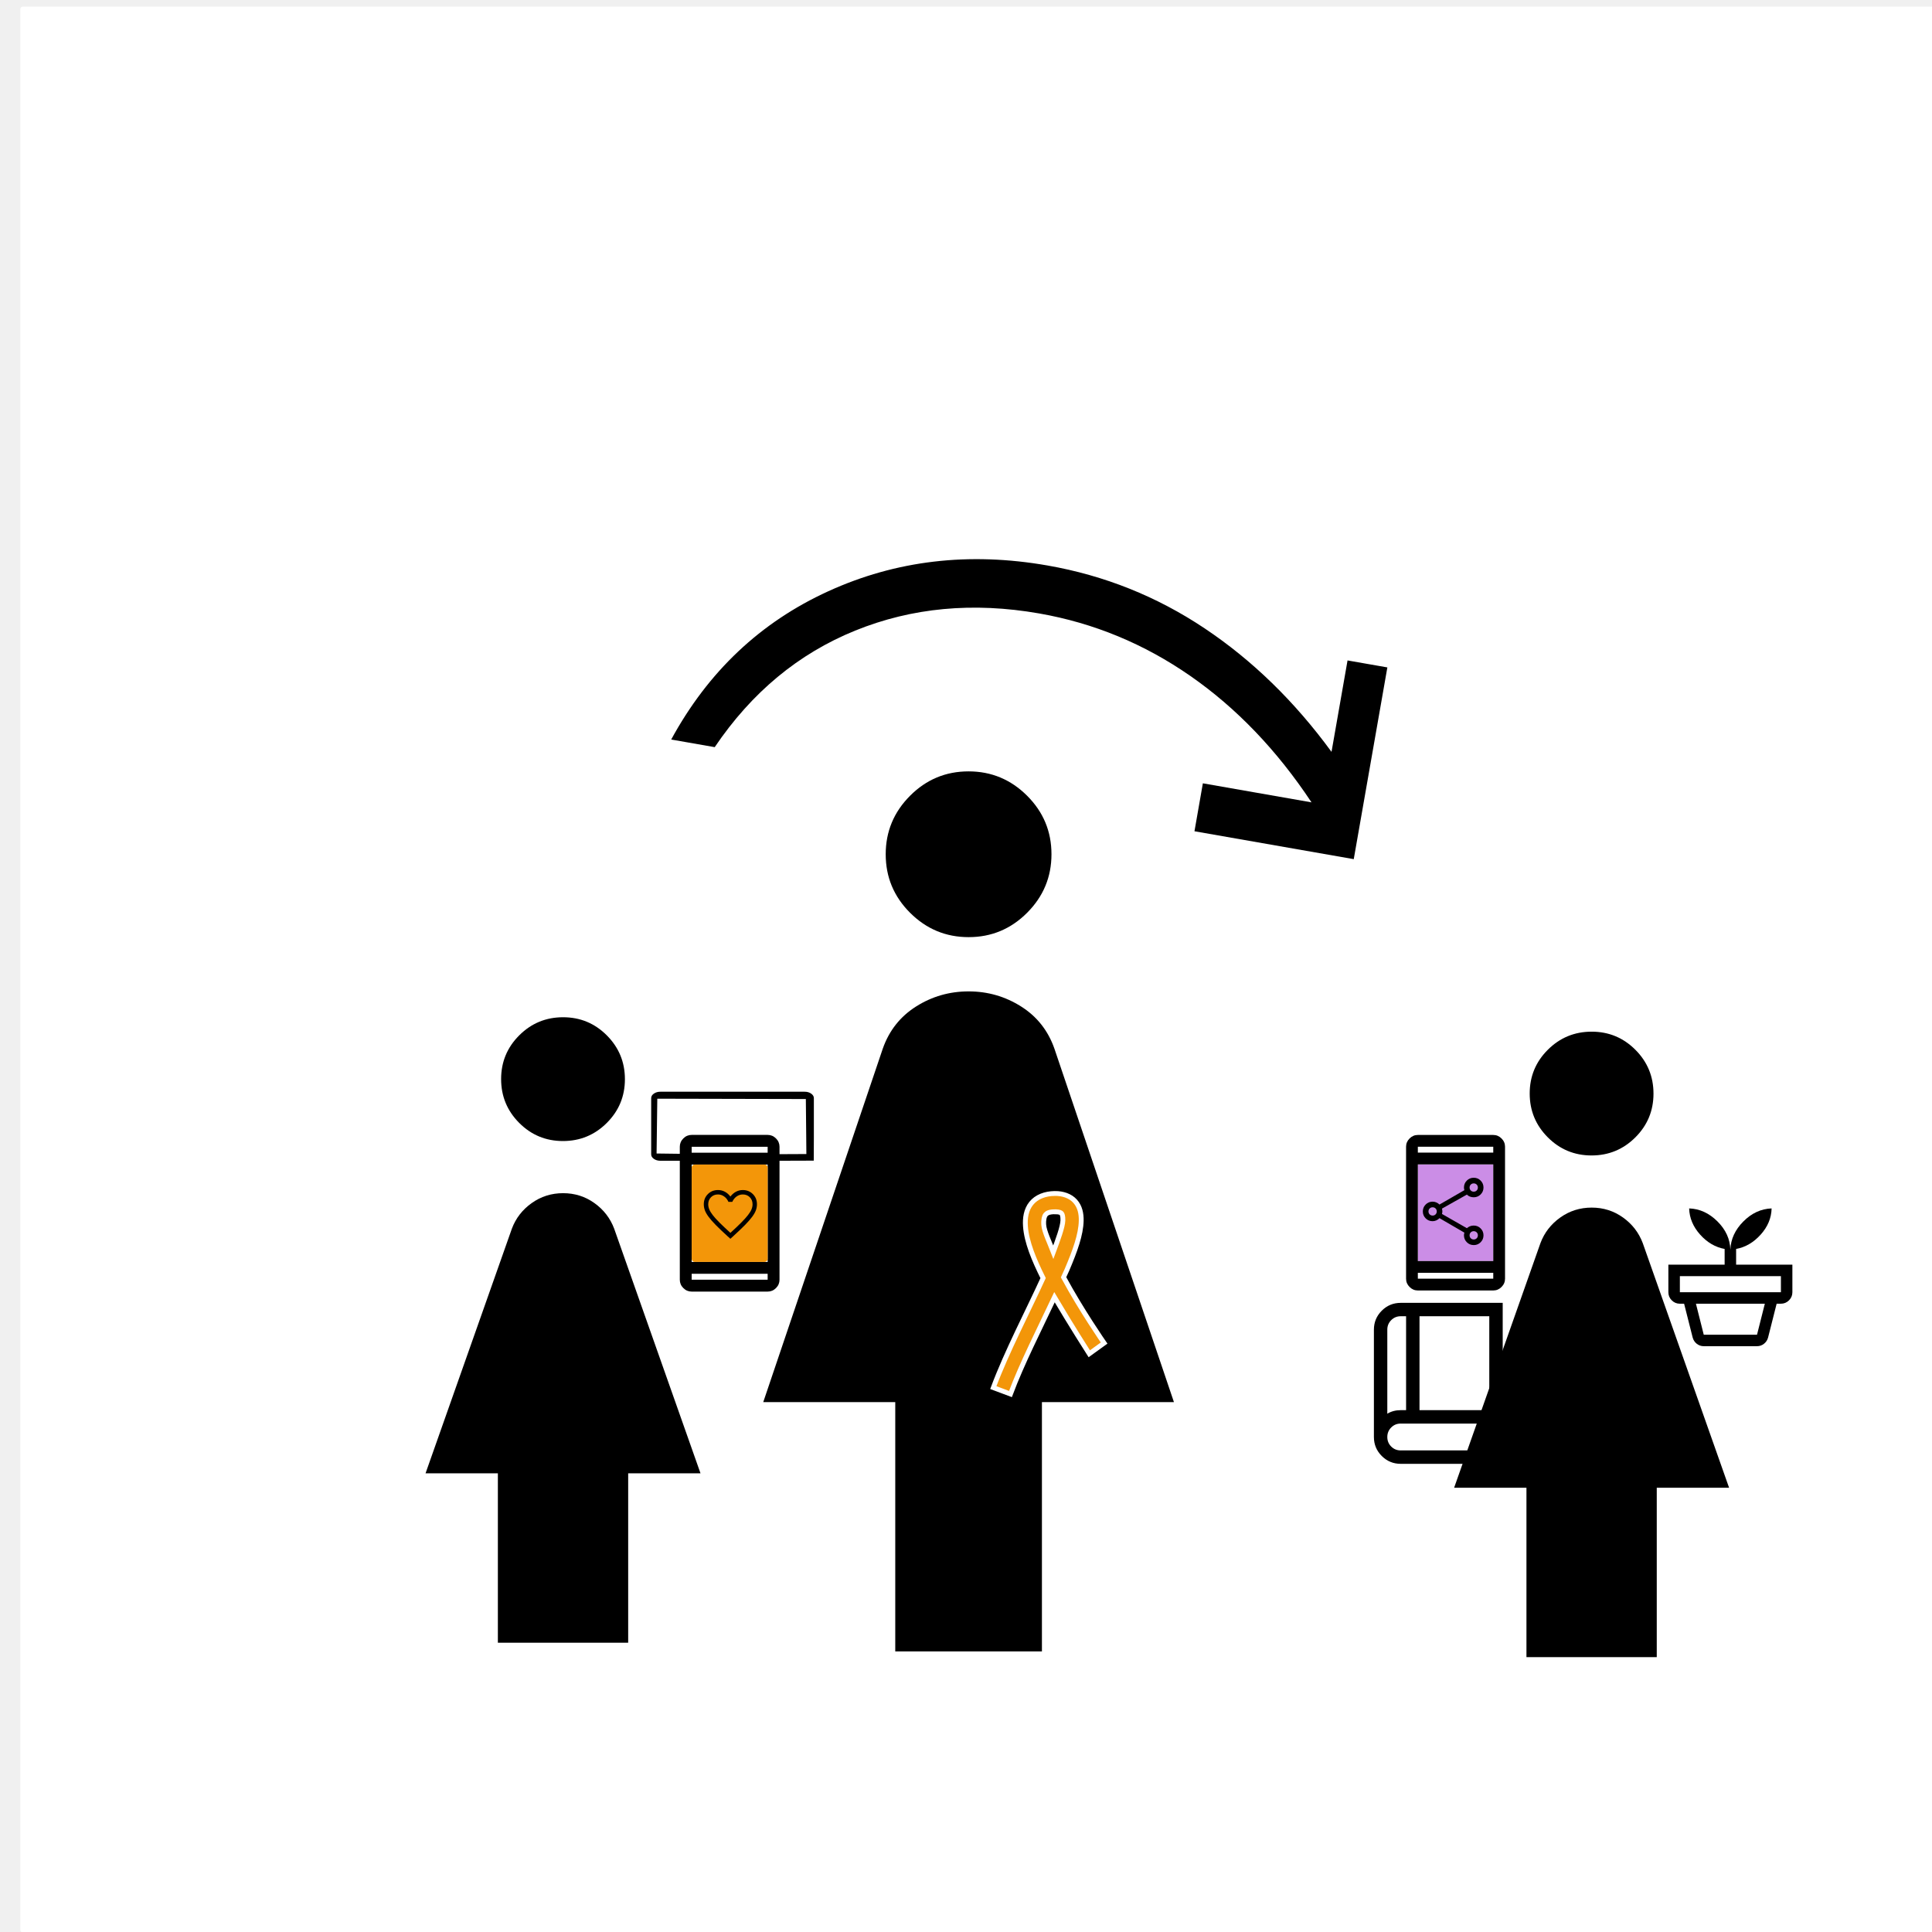
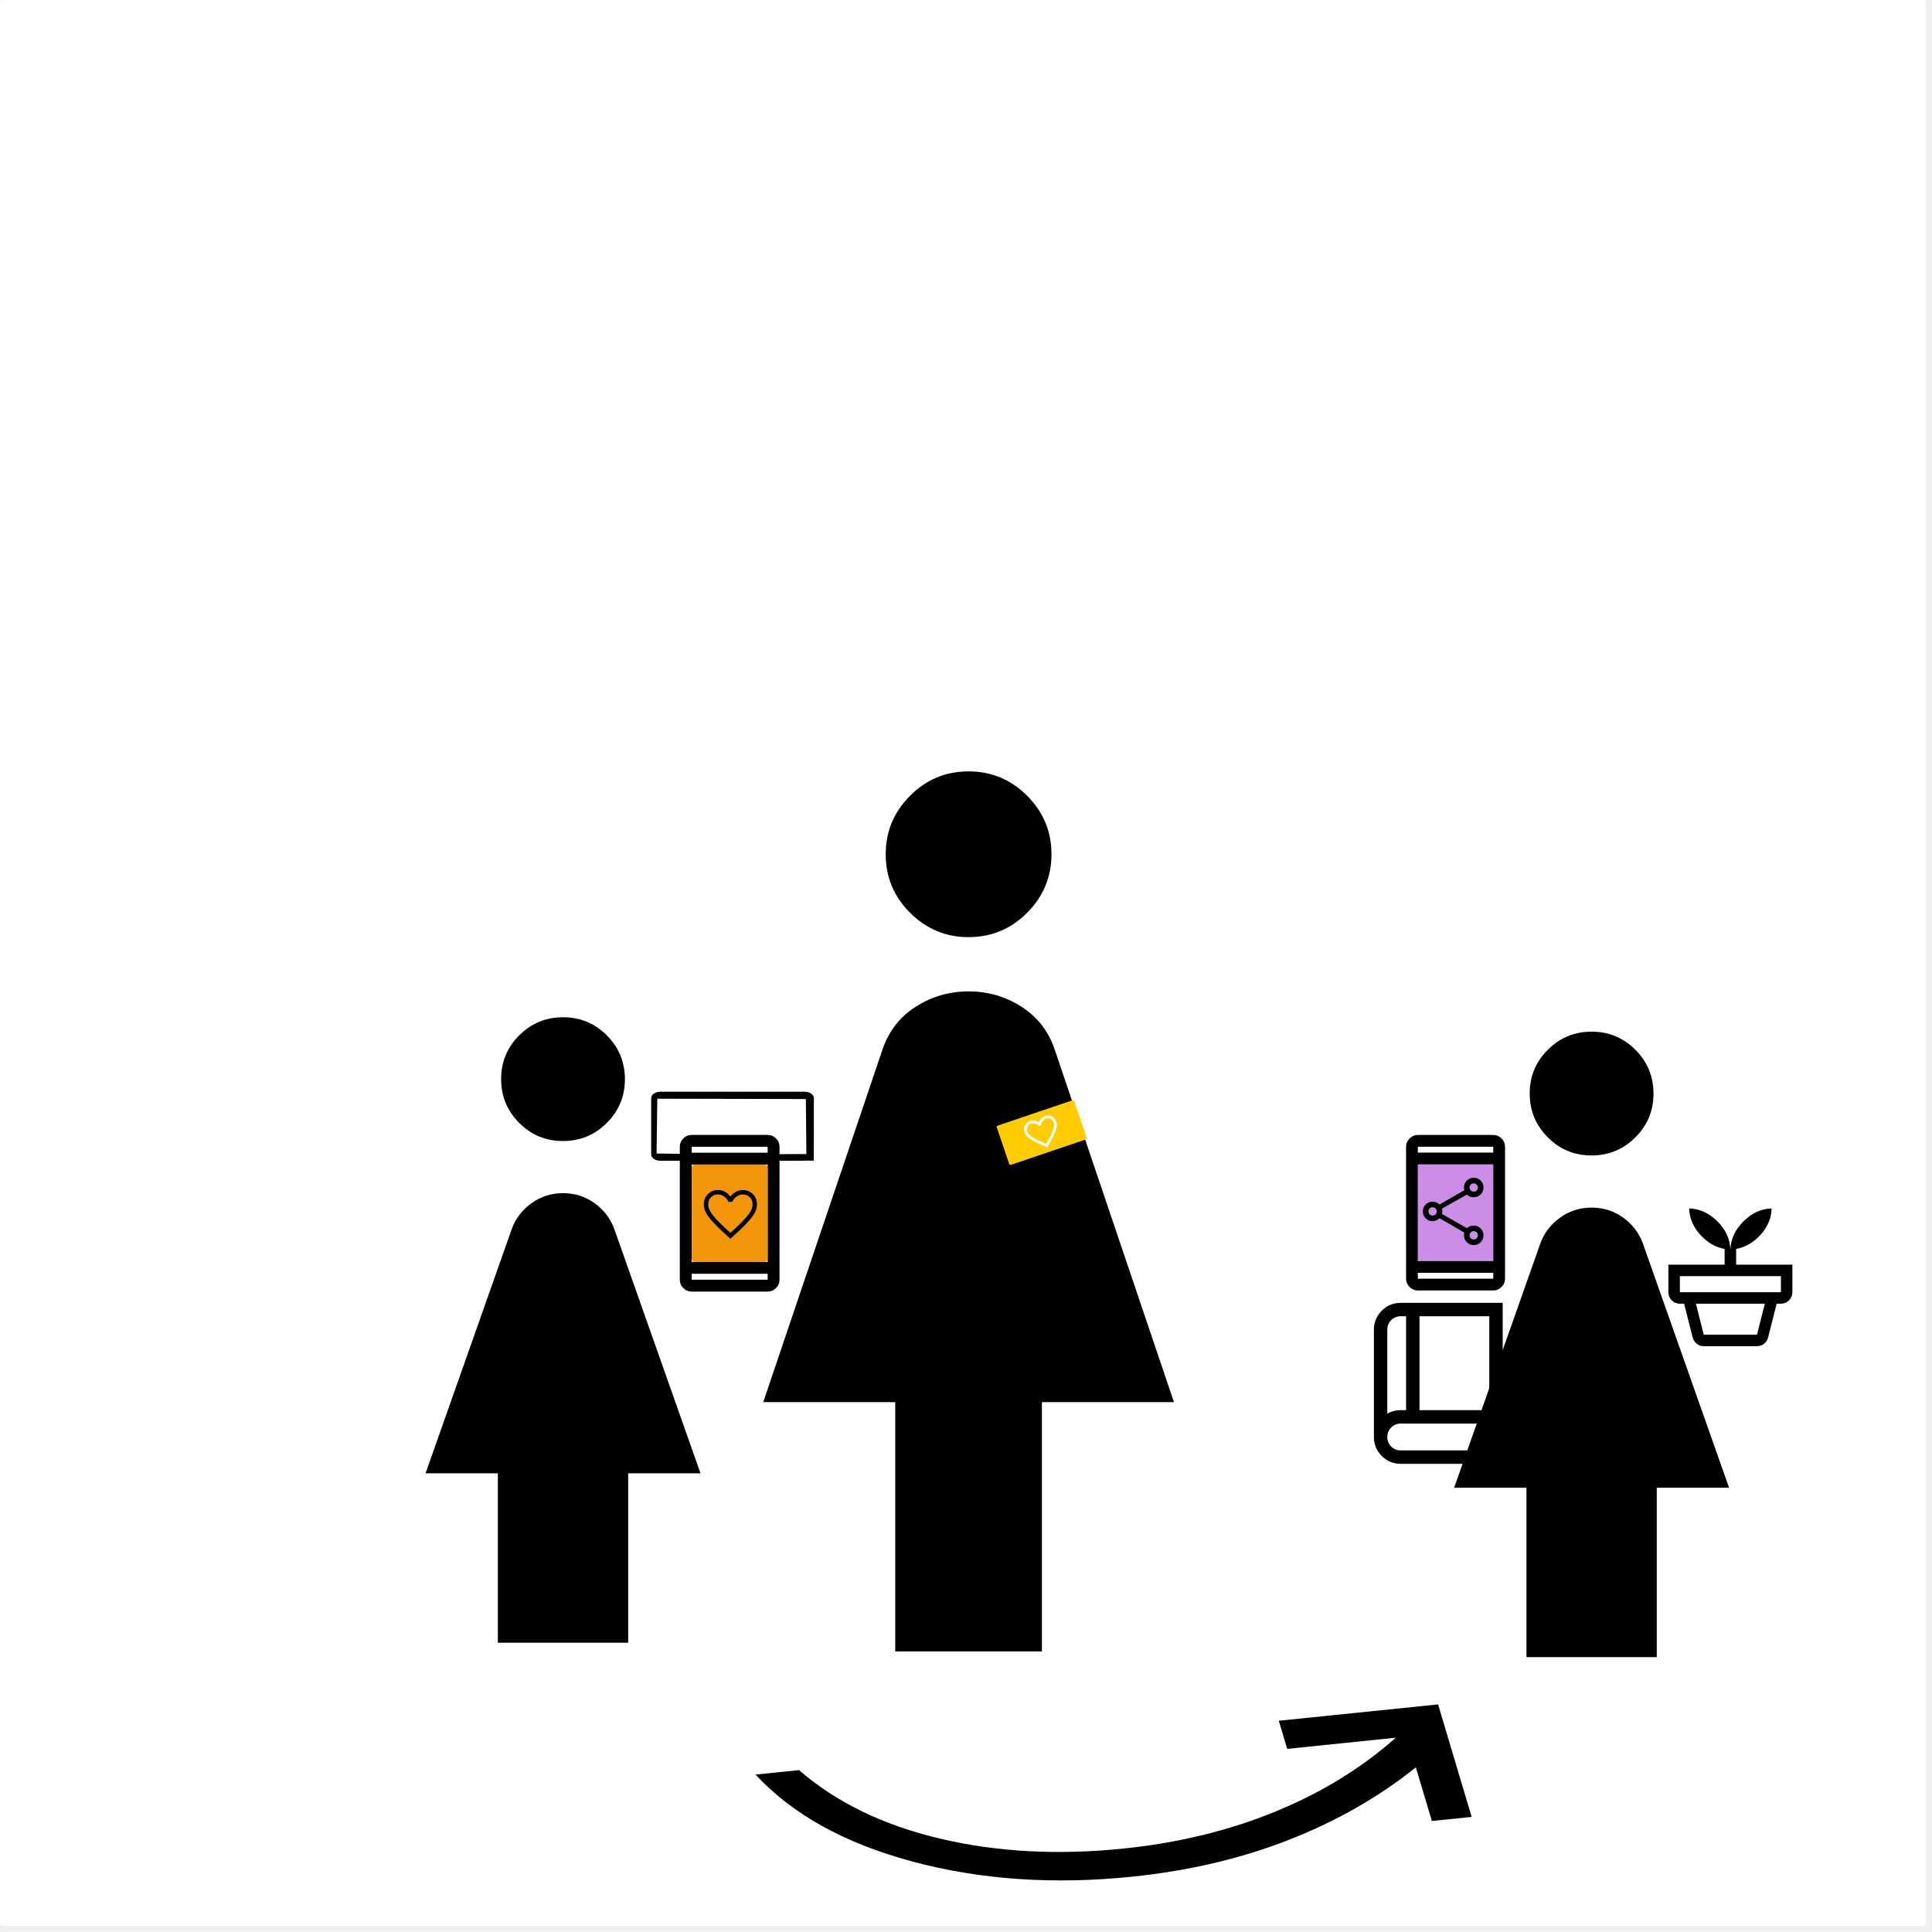
<svg xmlns="http://www.w3.org/2000/svg" width="400" height="400" version="1.1" viewBox="0 0 105.83 105.83" id="svg10">
  <defs id="defs14" />
-   <rect width="105.49" height="105.49" ry="0.133" fill="#ffffff" id="rect2" x="1.115" y="0.362" />
+   <rect width="105.49" height="105.49" ry="0.133" fill="#ffffff" id="rect2" x="0" y="0" />
  <path d="m 49.04,90.462 v -13.659 h -7.231 l 6.548,-19.363 q 0.522,-1.486 1.828,-2.31 1.306,-0.824 2.872,-0.824 1.567,0 2.872,0.824 1.306,0.823 1.828,2.31 l 6.548,19.363 h -7.231 v 13.659 z M 53.06,51.334 q -1.871,0 -3.207,-1.333 -1.336,-1.333 -1.336,-3.204 0,-1.871 1.333,-3.207 1.333,-1.336 3.204,-1.336 1.871,0 3.207,1.333 1.336,1.333 1.336,3.204 0,1.871 -1.333,3.207 -1.333,1.336 -3.204,1.336 z" stroke-width="0.06" id="path18" />
  <path d="m 30.837,62.503 q -1.406,0 -2.397,-0.994 -0.99,-0.994 -0.99,-2.4 0,-1.406 0.994,-2.397 0.994,-0.99 2.4,-0.99 1.406,0 2.397,0.994 0.99,0.994 0.99,2.4 0,1.406 -0.994,2.397 -0.994,0.99 -2.4,0.99 z m -3.565,27.481 v -9.279 h -3.962 l 4.729,-13.401 q 0.321,-0.857 1.084,-1.401 0.763,-0.544 1.722,-0.544 0.959,0 1.718,0.544 0.758,0.544 1.08,1.401 l 4.729,13.401 h -3.962 v 9.279 z" stroke-width="0.054" id="path1974" />
  <path d="m 37.888,70.75 q -0.263,0 -0.457,-0.193 -0.193,-0.193 -0.193,-0.457 v -7.283 q 0,-0.263 0.193,-0.457 0.193,-0.193 0.457,-0.193 h 4.162 q 0.263,0 0.457,0.193 0.193,0.193 0.193,0.457 v 7.283 q 0,0.263 -0.193,0.457 -0.193,0.193 -0.457,0.193 z m 0,-0.975 v 0.325 h 4.162 v -0.325 z m 0,-0.65 h 4.162 v -5.333 h -4.162 z m 0,-5.983 h 4.162 v -0.325 h -4.162 z m 0,0 v -0.325 z m 0,6.633 v 0.325 z" stroke-width="0.01" id="path1980" />
  <path d="m 35.966,63.186 c 2.738,0.047 5.676,0.047 8.205,0.029 l -0.009,-1.031 -0.02,-1.982 -8.137,-0.018 z m 0.207,0.397 c -0.138,0 -0.257,-0.034 -0.355,-0.103 -0.099,-0.069 -0.148,-0.151 -0.148,-0.247 v -3.081 c 0,-0.096 0.049,-0.179 0.148,-0.247 0.099,-0.069 0.217,-0.103 0.355,-0.103 h 7.905 c 0.138,0 0.257,0.034 0.355,0.103 0.099,0.069 0.148,0.151 0.148,0.247 v 2.171 l -0.005,1.254 -1.806,0.006 z m 0.183,-0.33 -0.351,-3.07 z" id="path5697" style="stroke-width:0.006" />
  <rect style="fill:#f39609;stroke-width:0.169;stroke-linejoin:round;stroke-dashoffset:7.35;stroke-opacity:0.722" id="rect889" width="4.162" height="5.333" x="37.888" y="63.791" ry="0.171" />
  <path d="m 87.18,63.293 q -1.406,0 -2.397,-0.994 -0.99,-0.994 -0.99,-2.4 0,-1.406 0.994,-2.397 0.994,-0.99 2.4,-0.99 1.406,0 2.397,0.994 0.99,0.994 0.99,2.4 0,1.406 -0.994,2.397 -0.994,0.99 -2.4,0.99 z m -3.565,27.481 v -9.279 h -3.962 l 4.729,-13.401 q 0.321,-0.857 1.084,-1.401 0.763,-0.544 1.722,-0.544 0.959,0 1.718,0.544 0.758,0.544 1.08,1.401 l 4.729,13.401 h -3.962 v 9.279 z" stroke-width="0.054" id="path1974-3" />
  <path d="m 93.327,73.112 h 2.918 l 0.428,-1.698 h -3.774 z m 0,0.629 q -0.214,0 -0.382,-0.132 -0.168,-0.132 -0.225,-0.343 l -0.469,-1.852 h 5.069 l -0.469,1.852 q -0.056,0.21 -0.225,0.343 -0.168,0.132 -0.382,0.132 z m -1.308,-2.956 h 5.535 v -0.881 h -5.535 z m 2.767,-2.333 q 0.031,-0.862 0.711,-1.544 0.679,-0.682 1.547,-0.714 -0.019,0.792 -0.601,1.437 -0.582,0.645 -1.343,0.783 v 0.862 h 3.082 v 1.509 q 0,0.259 -0.185,0.444 -0.185,0.185 -0.444,0.185 h -5.535 q -0.259,0 -0.444,-0.185 -0.185,-0.185 -0.185,-0.444 v -1.509 h 3.082 v -0.862 q -0.761,-0.138 -1.34,-0.783 -0.579,-0.645 -0.604,-1.437 0.868,0.031 1.55,0.711 0.682,0.679 0.708,1.547 z" stroke-width="0.009" id="path14-6" />
  <rect style="fill:#cb8de6;fill-opacity:1;stroke-width:0.348;stroke-linejoin:round;stroke-dashoffset:7.35" id="rect13837" width="4.131" height="5.293" x="77.666" y="63.783" />
  <path d="m 77.666,70.689 q -0.261,0 -0.453,-0.192 -0.192,-0.192 -0.192,-0.453 v -7.229 q 0,-0.261 0.192,-0.453 0.192,-0.192 0.453,-0.192 h 4.131 q 0.261,0 0.453,0.192 0.192,0.192 0.192,0.453 v 7.229 q 0,0.261 -0.192,0.453 -0.192,0.192 -0.453,0.192 z m 0,-0.968 v 0.323 h 4.131 v -0.323 z m 0,-0.645 h 4.131 v -5.293 h -4.131 z m 0,-5.939 h 4.131 v -0.323 h -4.131 z m 0,0 v -0.323 z m 0,6.584 v 0.323 z" stroke-width="0.01" id="path1980-3" />
  <path d="m 76.728,80.185 q -0.609,0 -1.039,-0.43 -0.43,-0.43 -0.43,-1.039 v -5.88 q 0,-0.609 0.43,-1.039 0.43,-0.43 1.039,-0.43 h 5.586 v 6.615 q -0.283,0 -0.472,0.219 -0.189,0.219 -0.189,0.516 0,0.298 0.189,0.516 0.189,0.219 0.472,0.219 v 0.735 z m -0.735,-2.745 q 0.162,-0.099 0.345,-0.147 0.184,-0.048 0.39,-0.048 h 0.294 v -5.145 h -0.294 q -0.306,0 -0.521,0.214 -0.214,0.214 -0.214,0.521 z m 1.764,-0.195 h 3.822 v -5.145 h -3.822 z m -1.764,0.195 v -5.34 z m 0.732,2.01 h 4.38 q -0.088,-0.162 -0.138,-0.347 -0.05,-0.186 -0.05,-0.388 0,-0.206 0.048,-0.39 0.048,-0.184 0.147,-0.345 h -4.387 q -0.306,0 -0.519,0.214 -0.213,0.214 -0.213,0.521 0,0.309 0.213,0.522 0.213,0.213 0.518,0.213 z" id="path2906" />
  <path d="m 80.727,68.202 q -0.223,0 -0.379,-0.156 -0.156,-0.156 -0.156,-0.379 0,-0.031 0.006,-0.072 0.006,-0.041 0.018,-0.074 l -1.364,-0.793 q -0.072,0.075 -0.172,0.121 -0.1,0.045 -0.206,0.045 -0.223,0 -0.379,-0.156 -0.156,-0.156 -0.156,-0.379 0,-0.223 0.156,-0.379 0.156,-0.156 0.379,-0.156 0.106,0 0.203,0.041 0.097,0.041 0.175,0.116 l 1.364,-0.787 q -0.012,-0.031 -0.018,-0.07 -0.006,-0.039 -0.006,-0.075 0,-0.223 0.156,-0.379 0.156,-0.156 0.379,-0.156 0.223,0 0.379,0.156 0.156,0.156 0.156,0.379 0,0.223 -0.156,0.379 -0.156,0.156 -0.379,0.156 -0.107,0 -0.205,-0.036 -0.098,-0.036 -0.17,-0.111 l -1.364,0.768 q 0.009,0.034 0.015,0.078 0.006,0.044 0.006,0.077 0,0.033 -0.006,0.068 -0.006,0.035 -0.015,0.069 l 1.364,0.78 q 0.072,-0.066 0.166,-0.105 0.094,-0.039 0.209,-0.039 0.223,0 0.379,0.156 0.156,0.156 0.156,0.379 0,0.223 -0.156,0.379 -0.156,0.156 -0.379,0.156 z m 1.03e-4,-2.925 q 0.097,0 0.162,-0.065 0.065,-0.065 0.065,-0.162 0,-0.097 -0.065,-0.162 -0.065,-0.065 -0.162,-0.065 -0.097,0 -0.162,0.065 -0.065,0.065 -0.065,0.162 0,0.097 0.065,0.162 0.065,0.065 0.162,0.065 z m -2.252,1.309 q 0.097,0 0.162,-0.065 0.065,-0.065 0.065,-0.162 0,-0.097 -0.065,-0.162 -0.065,-0.065 -0.162,-0.065 -0.097,0 -0.162,0.065 -0.065,0.065 -0.065,0.162 0,0.097 0.065,0.162 0.065,0.065 0.162,0.065 z m 2.252,1.309 q 0.097,0 0.162,-0.065 0.065,-0.065 0.065,-0.162 0,-0.097 -0.065,-0.162 -0.065,-0.065 -0.162,-0.065 -0.097,0 -0.162,0.065 -0.065,0.065 -0.065,0.162 0,0.097 0.065,0.162 0.065,0.065 0.162,0.065 z m -1.03e-4,-2.845 z m -2.252,1.309 z m 2.252,1.309 z" id="path13943-4" style="stroke-width:0.005" />
  <path d="m 40.009,67.857 -0.17,-0.153 q -0.379,-0.346 -0.627,-0.597 -0.248,-0.251 -0.395,-0.45 -0.147,-0.198 -0.206,-0.361 -0.059,-0.163 -0.059,-0.33 0,-0.333 0.223,-0.556 0.223,-0.223 0.554,-0.223 0.202,0 0.376,0.092 0.175,0.092 0.303,0.265 0.143,-0.18 0.314,-0.268 0.171,-0.089 0.365,-0.089 0.33,0 0.554,0.223 0.223,0.223 0.223,0.556 0,0.168 -0.059,0.33 -0.059,0.163 -0.206,0.361 -0.147,0.198 -0.395,0.45 -0.248,0.251 -0.627,0.597 z m 0,-0.323 q 0.362,-0.33 0.596,-0.566 0.234,-0.236 0.371,-0.413 0.137,-0.177 0.192,-0.315 0.055,-0.138 0.055,-0.274 0,-0.233 -0.151,-0.385 -0.151,-0.152 -0.383,-0.152 -0.182,0 -0.337,0.109 -0.155,0.109 -0.239,0.297 h -0.211 q -0.081,-0.186 -0.236,-0.296 -0.155,-0.11 -0.337,-0.11 -0.233,0 -0.383,0.152 -0.151,0.152 -0.151,0.386 0,0.136 0.055,0.275 0.055,0.139 0.192,0.317 0.137,0.178 0.373,0.413 0.236,0.235 0.595,0.563 z m 0,-1.053 z" id="path39593-8" style="display:inline;stroke-width:0.004" />
-   <path d="m 74.155,47.062 1.841,-10.503 -2.181,-0.382 -0.878,5.008 c -2.02,-2.764 -4.338,-5.02 -6.955,-6.768 -2.616,-1.747 -5.482,-2.894 -8.597,-3.44 -4.3,-0.754 -8.305,-0.283 -12.017,1.412 -3.712,1.695 -6.579,4.402 -8.601,8.12 l 2.383,0.418 c 2.024,-2.996 4.589,-5.124 7.694,-6.384 3.106,-1.26 6.466,-1.573 10.08,-0.94 2.99,0.524 5.75,1.665 8.279,3.423 2.529,1.758 4.742,4.066 6.638,6.925 l -5.951,-1.043 -0.46,2.626 z" id="path9271-6" style="display:inline;stroke-width:0.052" />
-   <path style="color:#000000;font-style:normal;font-variant:normal;font-weight:normal;font-stretch:normal;font-size:medium;line-height:normal;font-family:sans-serif;font-variant-ligatures:normal;font-variant-position:normal;font-variant-caps:normal;font-variant-numeric:normal;font-variant-alternates:normal;font-variant-east-asian:normal;font-feature-settings:normal;font-variation-settings:normal;text-indent:0;text-align:start;text-decoration:none;text-decoration-line:none;text-decoration-style:solid;text-decoration-color:#000000;letter-spacing:normal;word-spacing:normal;text-transform:none;writing-mode:lr-tb;direction:ltr;text-orientation:mixed;dominant-baseline:auto;baseline-shift:baseline;text-anchor:start;white-space:normal;shape-padding:0;shape-margin:0;inline-size:0;clip-rule:nonzero;display:inline;overflow:visible;visibility:visible;isolation:auto;mix-blend-mode:normal;color-interpolation:sRGB;color-interpolation-filters:linearRGB;solid-color:#000000;solid-opacity:1;vector-effect:none;fill:#f39609;fill-opacity:1;fill-rule:nonzero;stroke:#ffffff;stroke-width:0.265;stroke-linecap:butt;stroke-linejoin:miter;stroke-miterlimit:4;stroke-dasharray:none;stroke-dashoffset:0;stroke-opacity:1;color-rendering:auto;image-rendering:auto;shape-rendering:auto;text-rendering:auto;enable-background:accumulate;stop-color:#000000" d="m 57.78,65.376 c -0.531,0.004 -1.007,0.185 -1.292,0.542 -0.285,0.357 -0.347,0.808 -0.316,1.256 0.059,0.864 0.474,1.849 0.967,2.837 -0.849,1.856 -1.981,4.006 -2.728,5.998 l 0.939,0.352 c 0.632,-1.685 1.588,-3.555 2.412,-5.303 0.865,1.469 1.906,3.098 1.906,3.098 l 0.813,-0.587 c 0,0 -1.264,-1.821 -2.222,-3.604 0.057,-0.13 0.136,-0.29 0.19,-0.416 0.439,-1.032 0.761,-1.917 0.777,-2.683 0.008,-0.383 -0.067,-0.769 -0.334,-1.066 -0.267,-0.297 -0.678,-0.428 -1.111,-0.425 z m 0.009,1.003 c 0.255,-0.002 0.326,0.051 0.361,0.09 0.035,0.039 0.077,0.144 0.072,0.379 -0.008,0.355 -0.269,1.058 -0.524,1.743 -0.205,-0.531 -0.5,-1.137 -0.524,-1.491 -0.021,-0.303 0.033,-0.477 0.099,-0.56 0.066,-0.083 0.175,-0.16 0.515,-0.163 z" id="path1827" />
+   <path d="m 78.774,93.363 1.841,6.163 -2.181,0.224 -0.878,-2.939 c -2.02,1.622 -4.338,2.946 -6.955,3.971 -2.616,1.025 -5.482,1.698 -8.597,2.019 -4.3,0.442 -8.305,0.166 -12.017,-0.829 -3.712,-0.995 -6.579,-2.583 -8.601,-4.765 l 2.383,-0.245 c 2.024,1.758 4.589,3.007 7.694,3.746 3.106,0.739 6.466,0.923 10.08,0.551 2.99,-0.308 5.75,-0.977 8.279,-2.009 2.529,-1.031 4.742,-2.386 6.638,-4.063 l -5.951,0.612 -0.46,-1.541 z" id="path9271-6" style="display:inline;stroke-width:0.04" />
+   <rect style="fill:#ffcc00;stroke-width:0.115;stroke-linejoin:round;stroke-dashoffset:7.35;stroke-opacity:0.722" id="rect889-7" width="4.48" height="2.266" x="31.907" y="75.931" ry="0.073" transform="rotate(-18.70963)" />
+   <path d="m 57.372,62.853 -0.132,-0.057 q -0.295,-0.129 -0.492,-0.228 -0.198,-0.099 -0.325,-0.187 -0.127,-0.088 -0.195,-0.173 -0.068,-0.085 -0.101,-0.184 -0.067,-0.198 0.021,-0.375 0.088,-0.177 0.284,-0.244 0.12,-0.04 0.242,-0.021 0.122,0.02 0.233,0.096 0.049,-0.135 0.133,-0.222 0.084,-0.087 0.199,-0.126 0.196,-0.066 0.373,0.021 0.177,0.088 0.244,0.285 0.034,0.099 0.031,0.208 -0.002,0.108 -0.05,0.256 -0.047,0.147 -0.144,0.346 -0.097,0.199 -0.252,0.48 z m -0.065,-0.192 q 0.149,-0.269 0.24,-0.456 0.091,-0.187 0.137,-0.319 0.046,-0.132 0.051,-0.225 0.005,-0.093 -0.023,-0.174 -0.047,-0.138 -0.167,-0.198 -0.12,-0.06 -0.258,-0.013 -0.108,0.037 -0.178,0.132 -0.07,0.096 -0.082,0.224 l -0.125,0.042 q -0.086,-0.094 -0.2,-0.128 -0.114,-0.034 -0.222,0.003 -0.138,0.047 -0.197,0.167 -0.059,0.12 -0.012,0.259 0.027,0.081 0.088,0.152 0.06,0.071 0.177,0.149 0.117,0.078 0.304,0.17 0.187,0.092 0.466,0.214 z m -0.211,-0.624 z" id="path39593-8-5" style="display:inline;fill:#ffffff;stroke-width:0.002" />
</svg>
